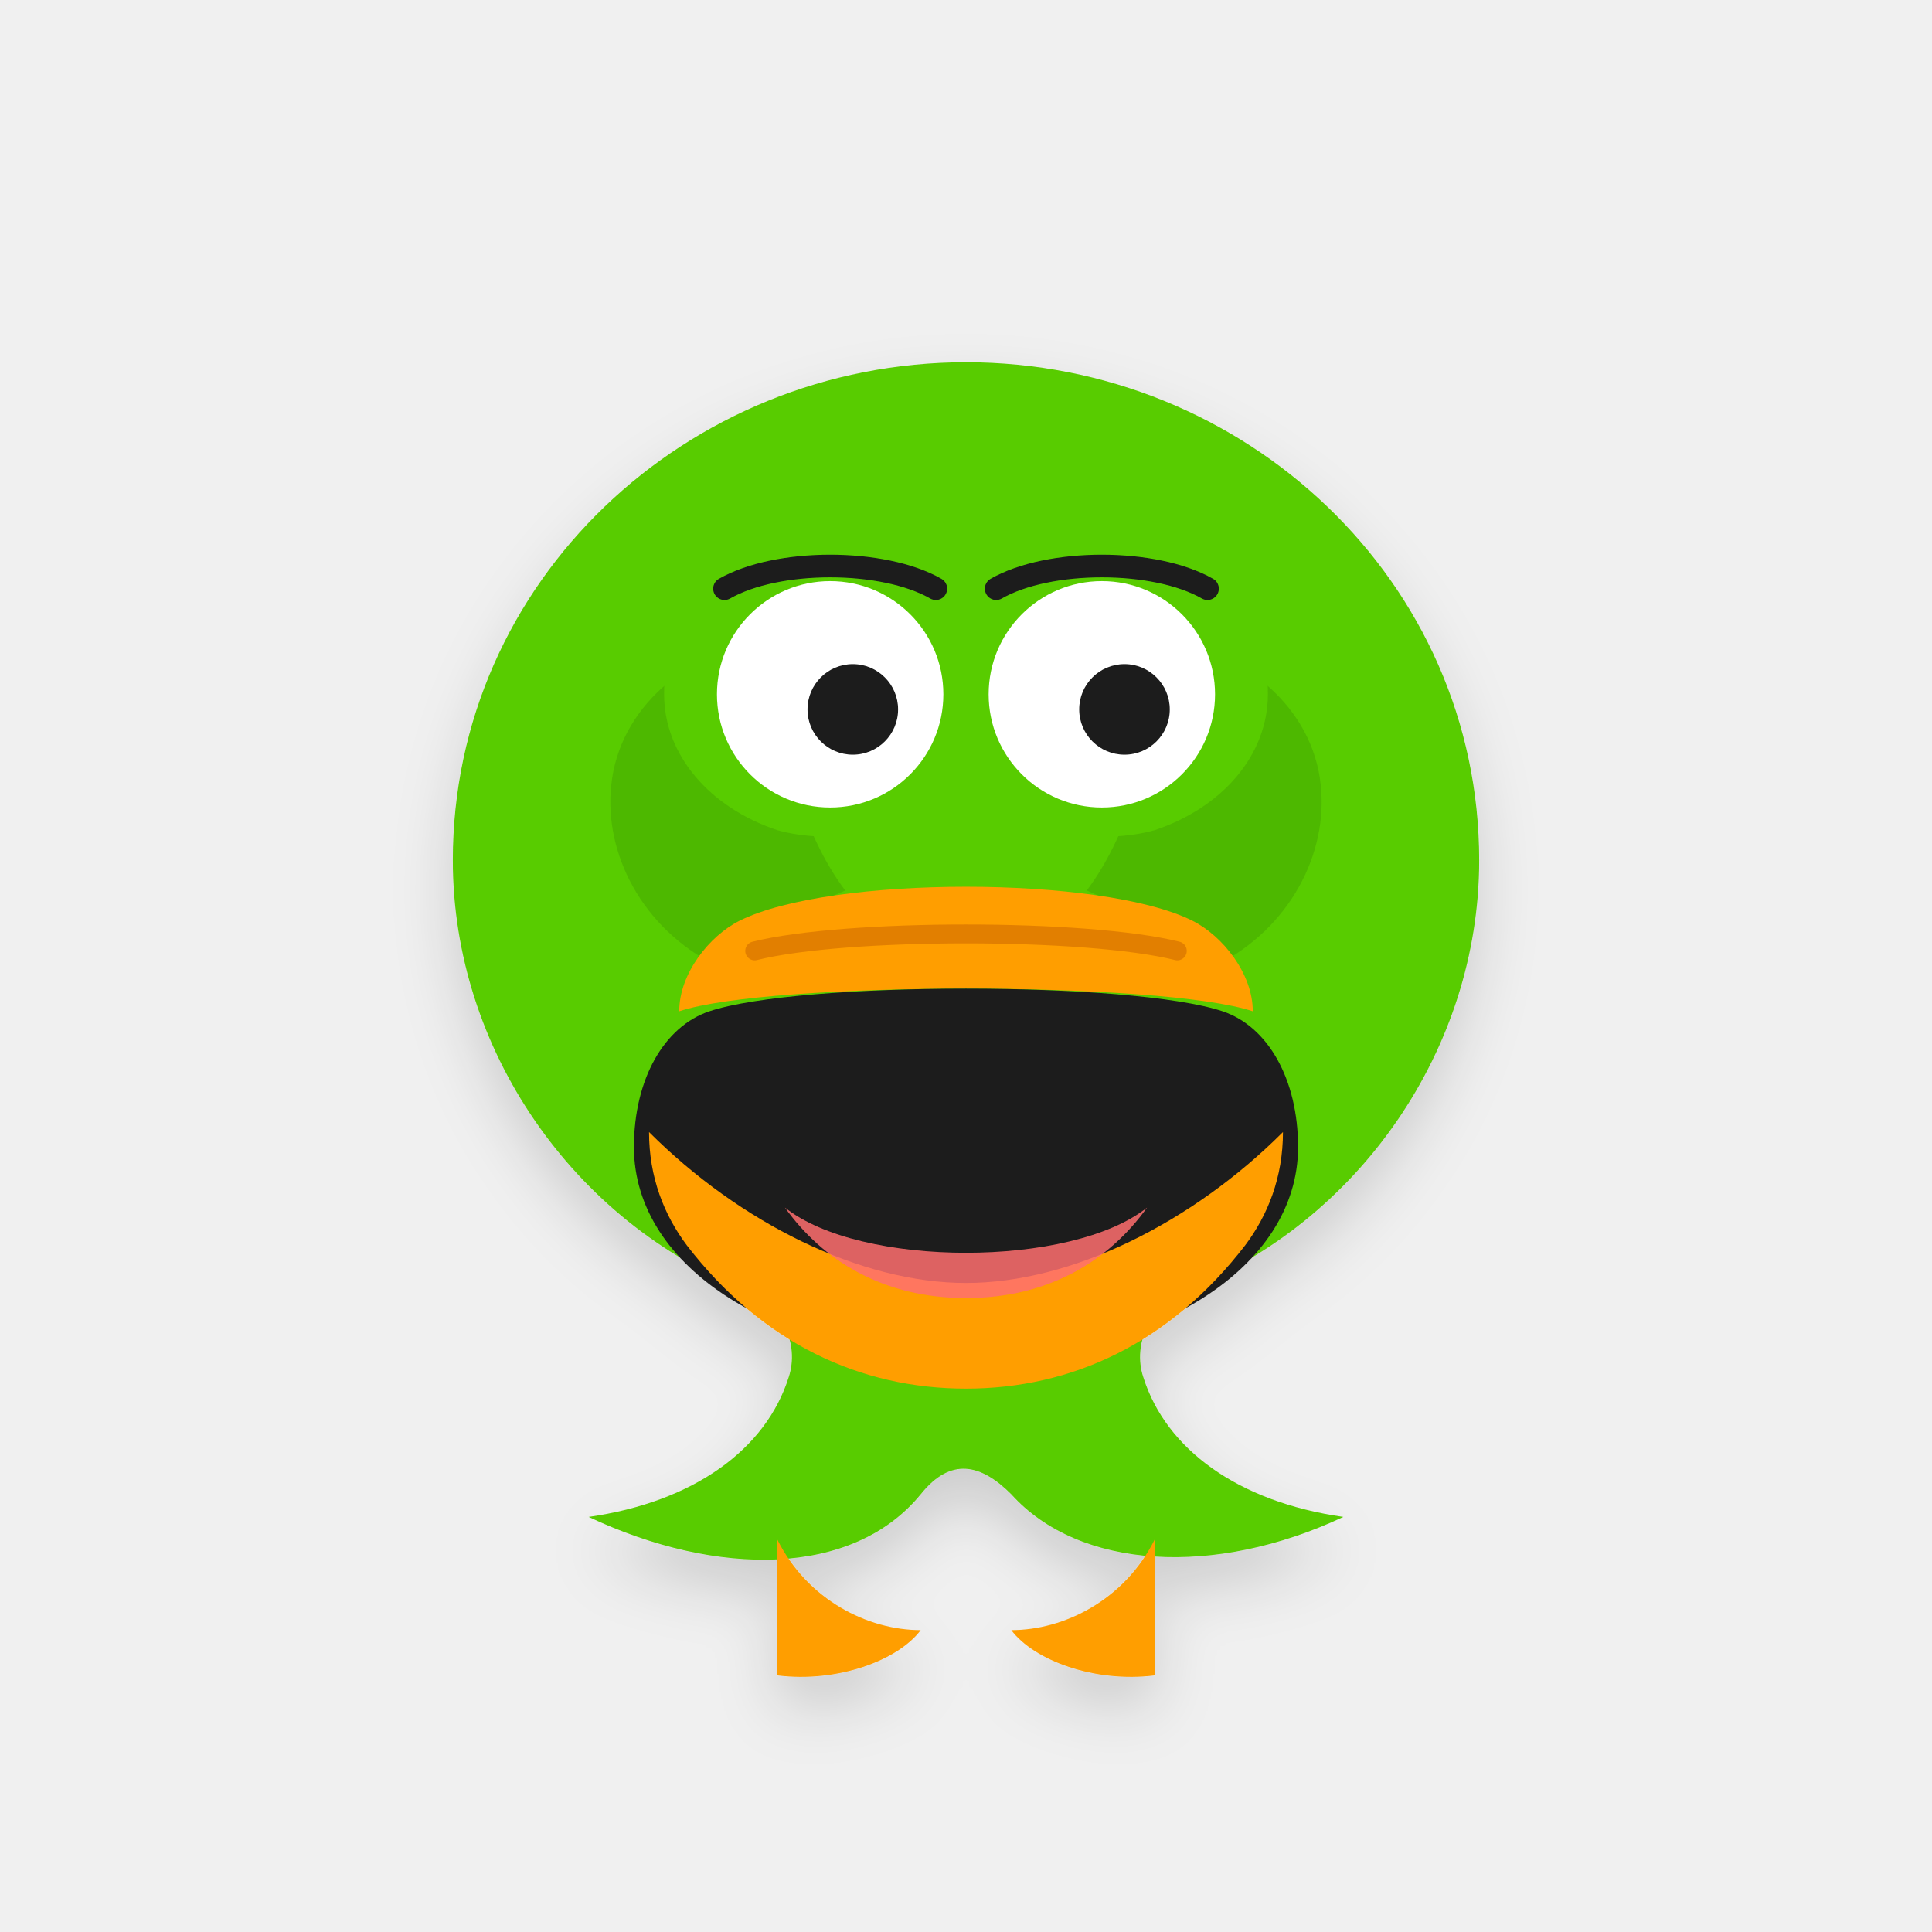
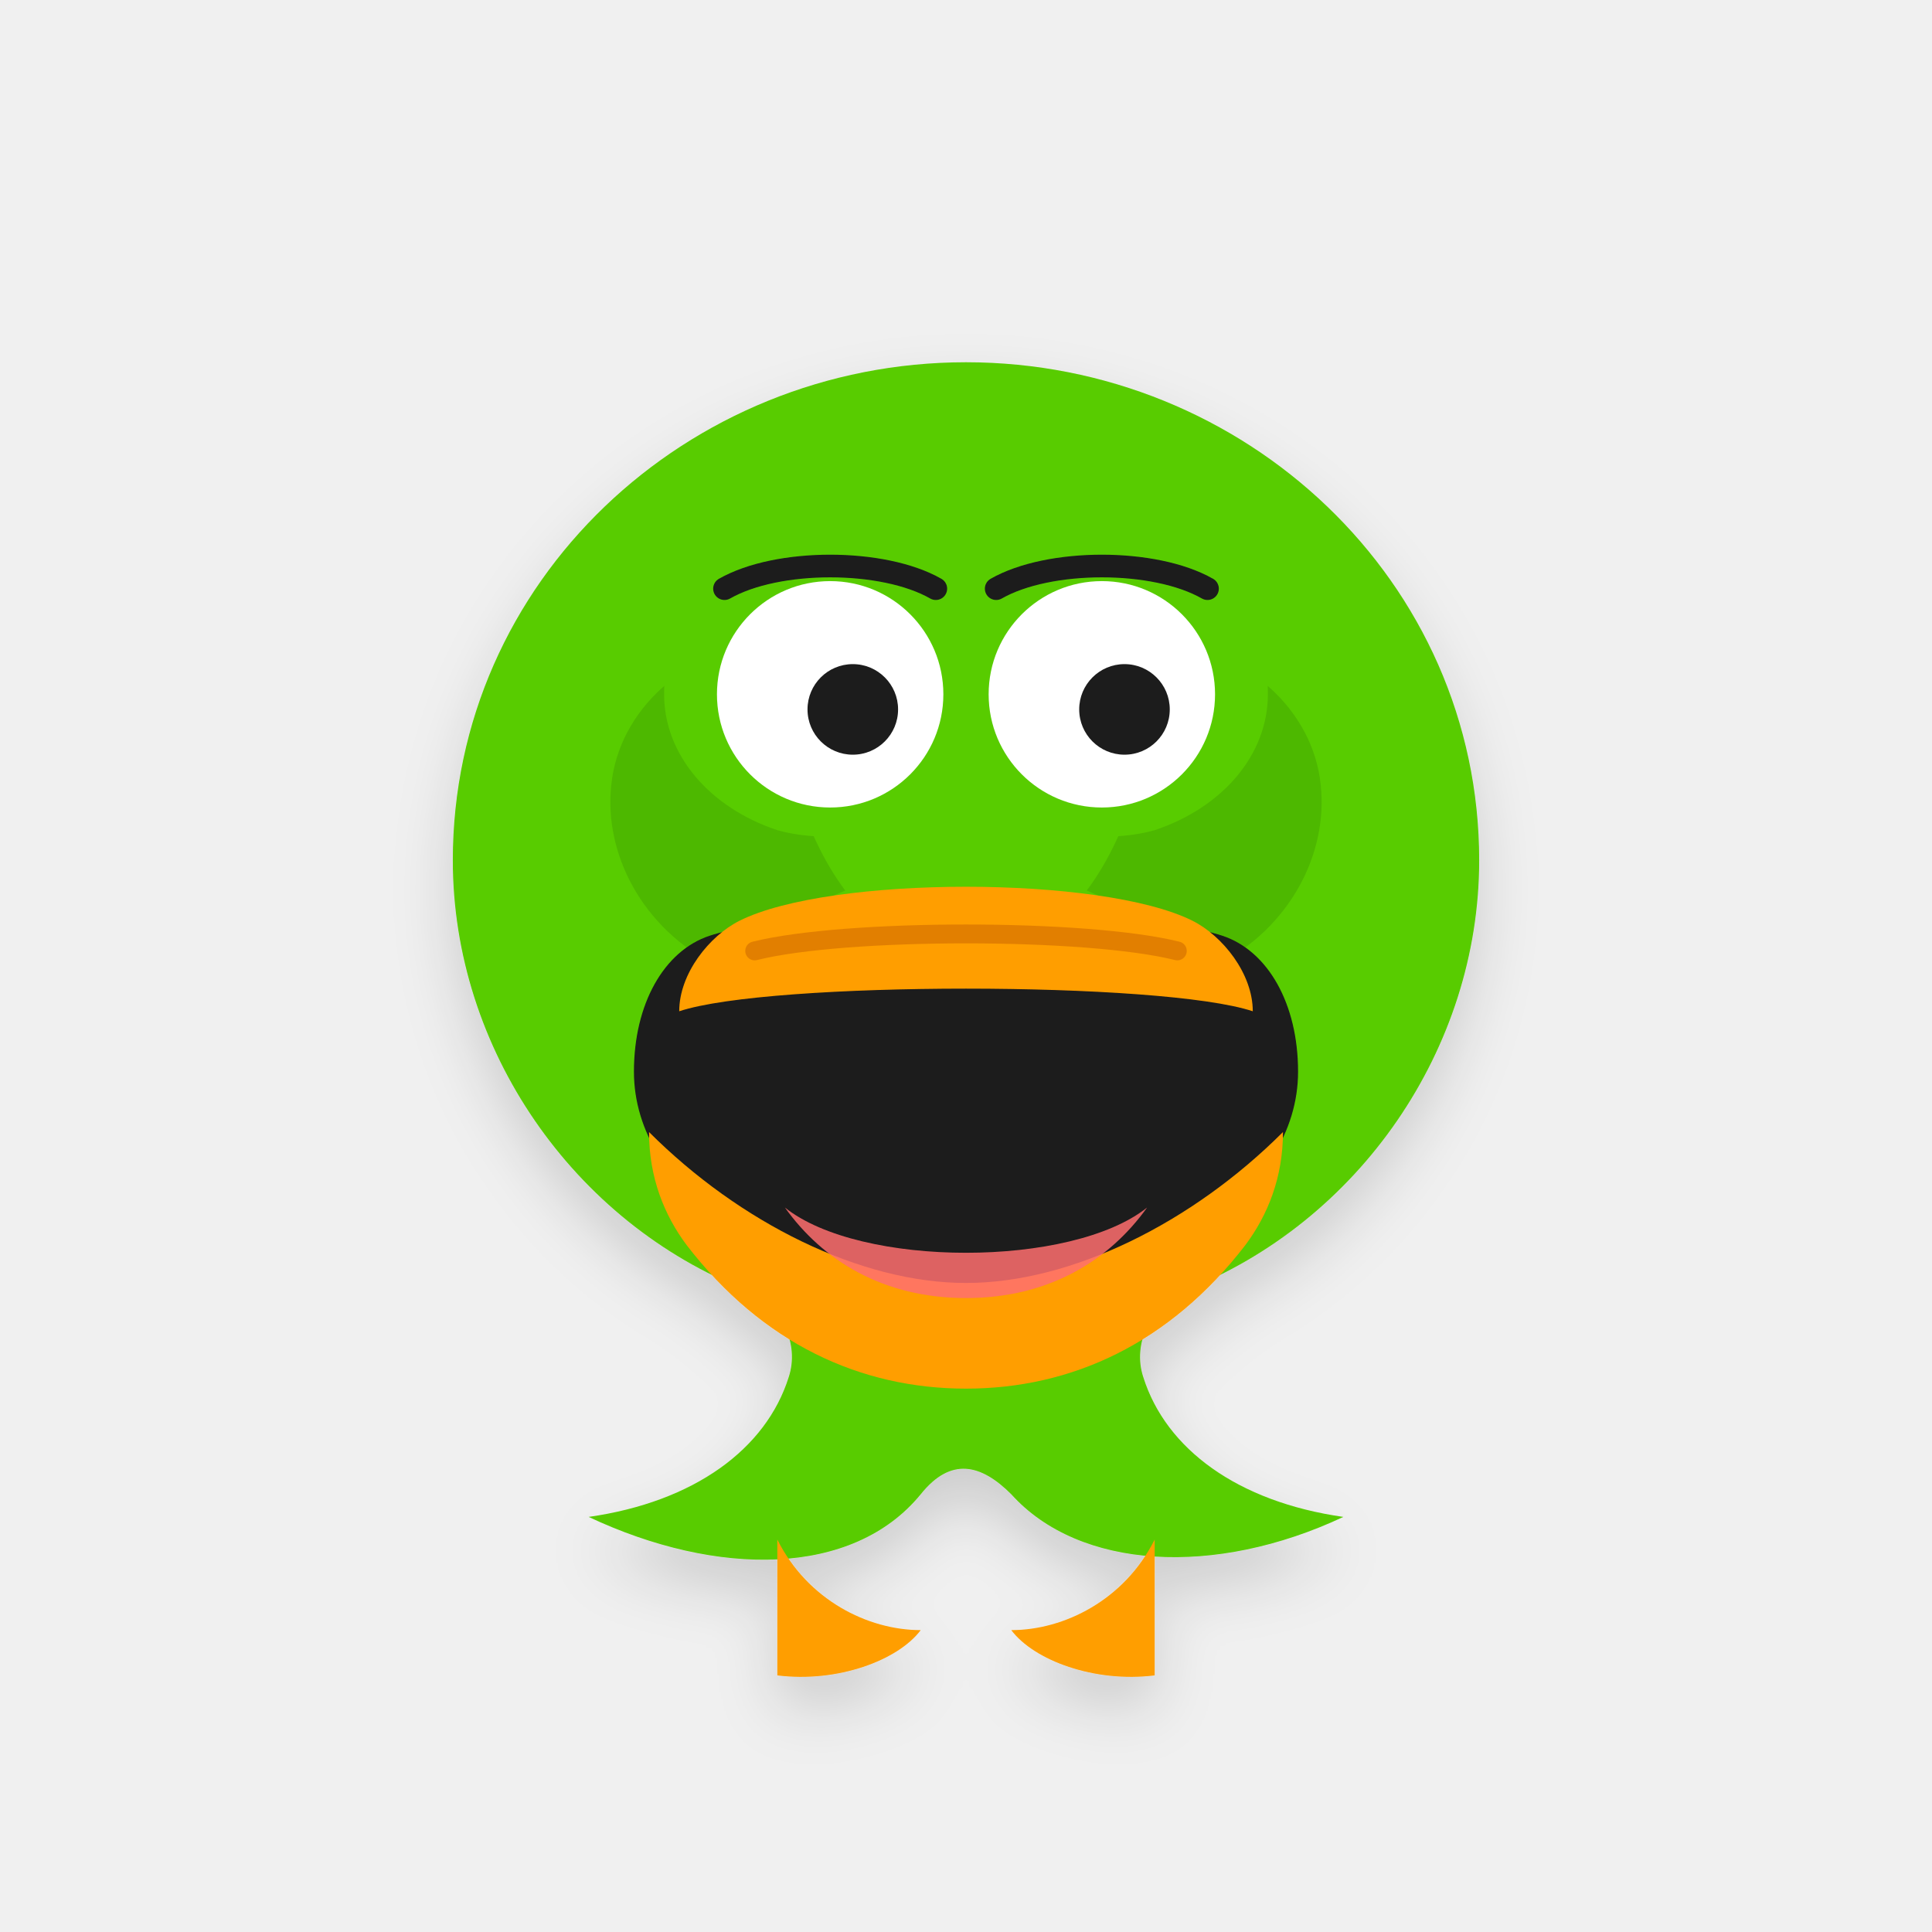
<svg xmlns="http://www.w3.org/2000/svg" width="512" height="512" viewBox="0 0 512 512">
  <defs>
    <filter id="softShadow" x="-20%" y="-20%" width="140%" height="140%">
      <feDropShadow dx="0" dy="8" stdDeviation="8" flood-opacity="0.15" />
    </filter>
  </defs>
  <g filter="url(#softShadow)">
    <path d="       M256,96       C330,96 392,154 392,228       C392,278 360,324 314,342       C305,346 300,356 303,365       C309,384 328,398 356,402       C322,418 286,416 268,396       C260,388 252,386 244,396       C226,418 190,418 156,402       C184,398 203,384 209,365       C212,356 207,346 198,342       C152,324 120,278 120,228       C120,154 182,96 256,96 Z" fill="#58CC02" />
    <path d="       M190,256       C170,246 160,226 162,208       C164,188 182,172 204,170       C206,196 212,220 224,236       C210,242 198,250 190,256 Z" fill="#4EB802" />
    <path d="       M322,256       C342,246 352,226 350,208       C348,188 330,172 308,170       C306,196 300,220 288,236       C302,242 314,250 322,256 Z" fill="#4EB802" />
    <path d="       M256,120       C300,120 336,148 336,184       C336,200 324,214 306,220       C292,224 274,220 256,220       C238,220 220,224 206,220       C188,214 176,200 176,184       C176,148 212,120 256,120 Z" fill="#58CC02" />
    <circle cx="220" cy="184" r="30" fill="#FFFFFF" />
    <circle cx="292" cy="184" r="30" fill="#FFFFFF" />
    <circle cx="226" cy="188" r="12" fill="#1B1B1B" />
    <circle cx="298" cy="188" r="12" fill="#1B1B1B" />
    <path d="M192,156 C206,148 234,148 248,156" stroke="#1B1B1B" stroke-width="6" fill="none" stroke-linecap="round" />
    <path d="M264,156 C278,148 306,148 320,156" stroke="#1B1B1B" stroke-width="6" fill="none" stroke-linecap="round" />
    <g id="beak_pog">
+       <path d="         M188,248         C212,240 300,240 324,248         C336,252 344,266 344,284         C344,316 306,340 256,360         C206,340 168,316 168,284         C168,266 176,252 188,248 Z" fill="#1B1B1B" />
      <path d="         M196,244         C220,232 292,232 316,244         C324,248 332,258 332,268         C308,260 204,260 180,268         C180,258 188,248 196,244 Z" fill="#FF9E00" />
-       <path d="         M188,268         C212,260 300,260 324,268         C336,272 344,286 344,304         C344,336 306,360 256,360         C206,360 168,336 168,304         C168,286 176,272 188,268 Z" fill="#1B1B1B" />
      <path d="         M172,300         C196,324 228,340 256,340         C284,340 316,324 340,300         C340,312 336,322 330,330         C310,356 284,368 256,368         C228,368 202,356 182,330         C176,322 172,312 172,300 Z" fill="#FF9E00" />
      <path d="M208,320 C228,336 284,336 304,320 C294,334 278,344 256,344 C234,344 218,334 208,320 Z" fill="#FF6E6E" opacity="0.85" />
      <path d="M200,252 C224,246 288,246 312,252" stroke="#E27F00" stroke-width="5" fill="none" stroke-linecap="round" />
    </g>
    <path d="M206,408 C214,424 230,432 244,432 C238,440 222,446 206,444 Z" fill="#FF9E00" />
    <path d="M306,408 C298,424 282,432 268,432 C274,440 290,446 306,444 Z" fill="#FF9E00" />
  </g>
</svg>
